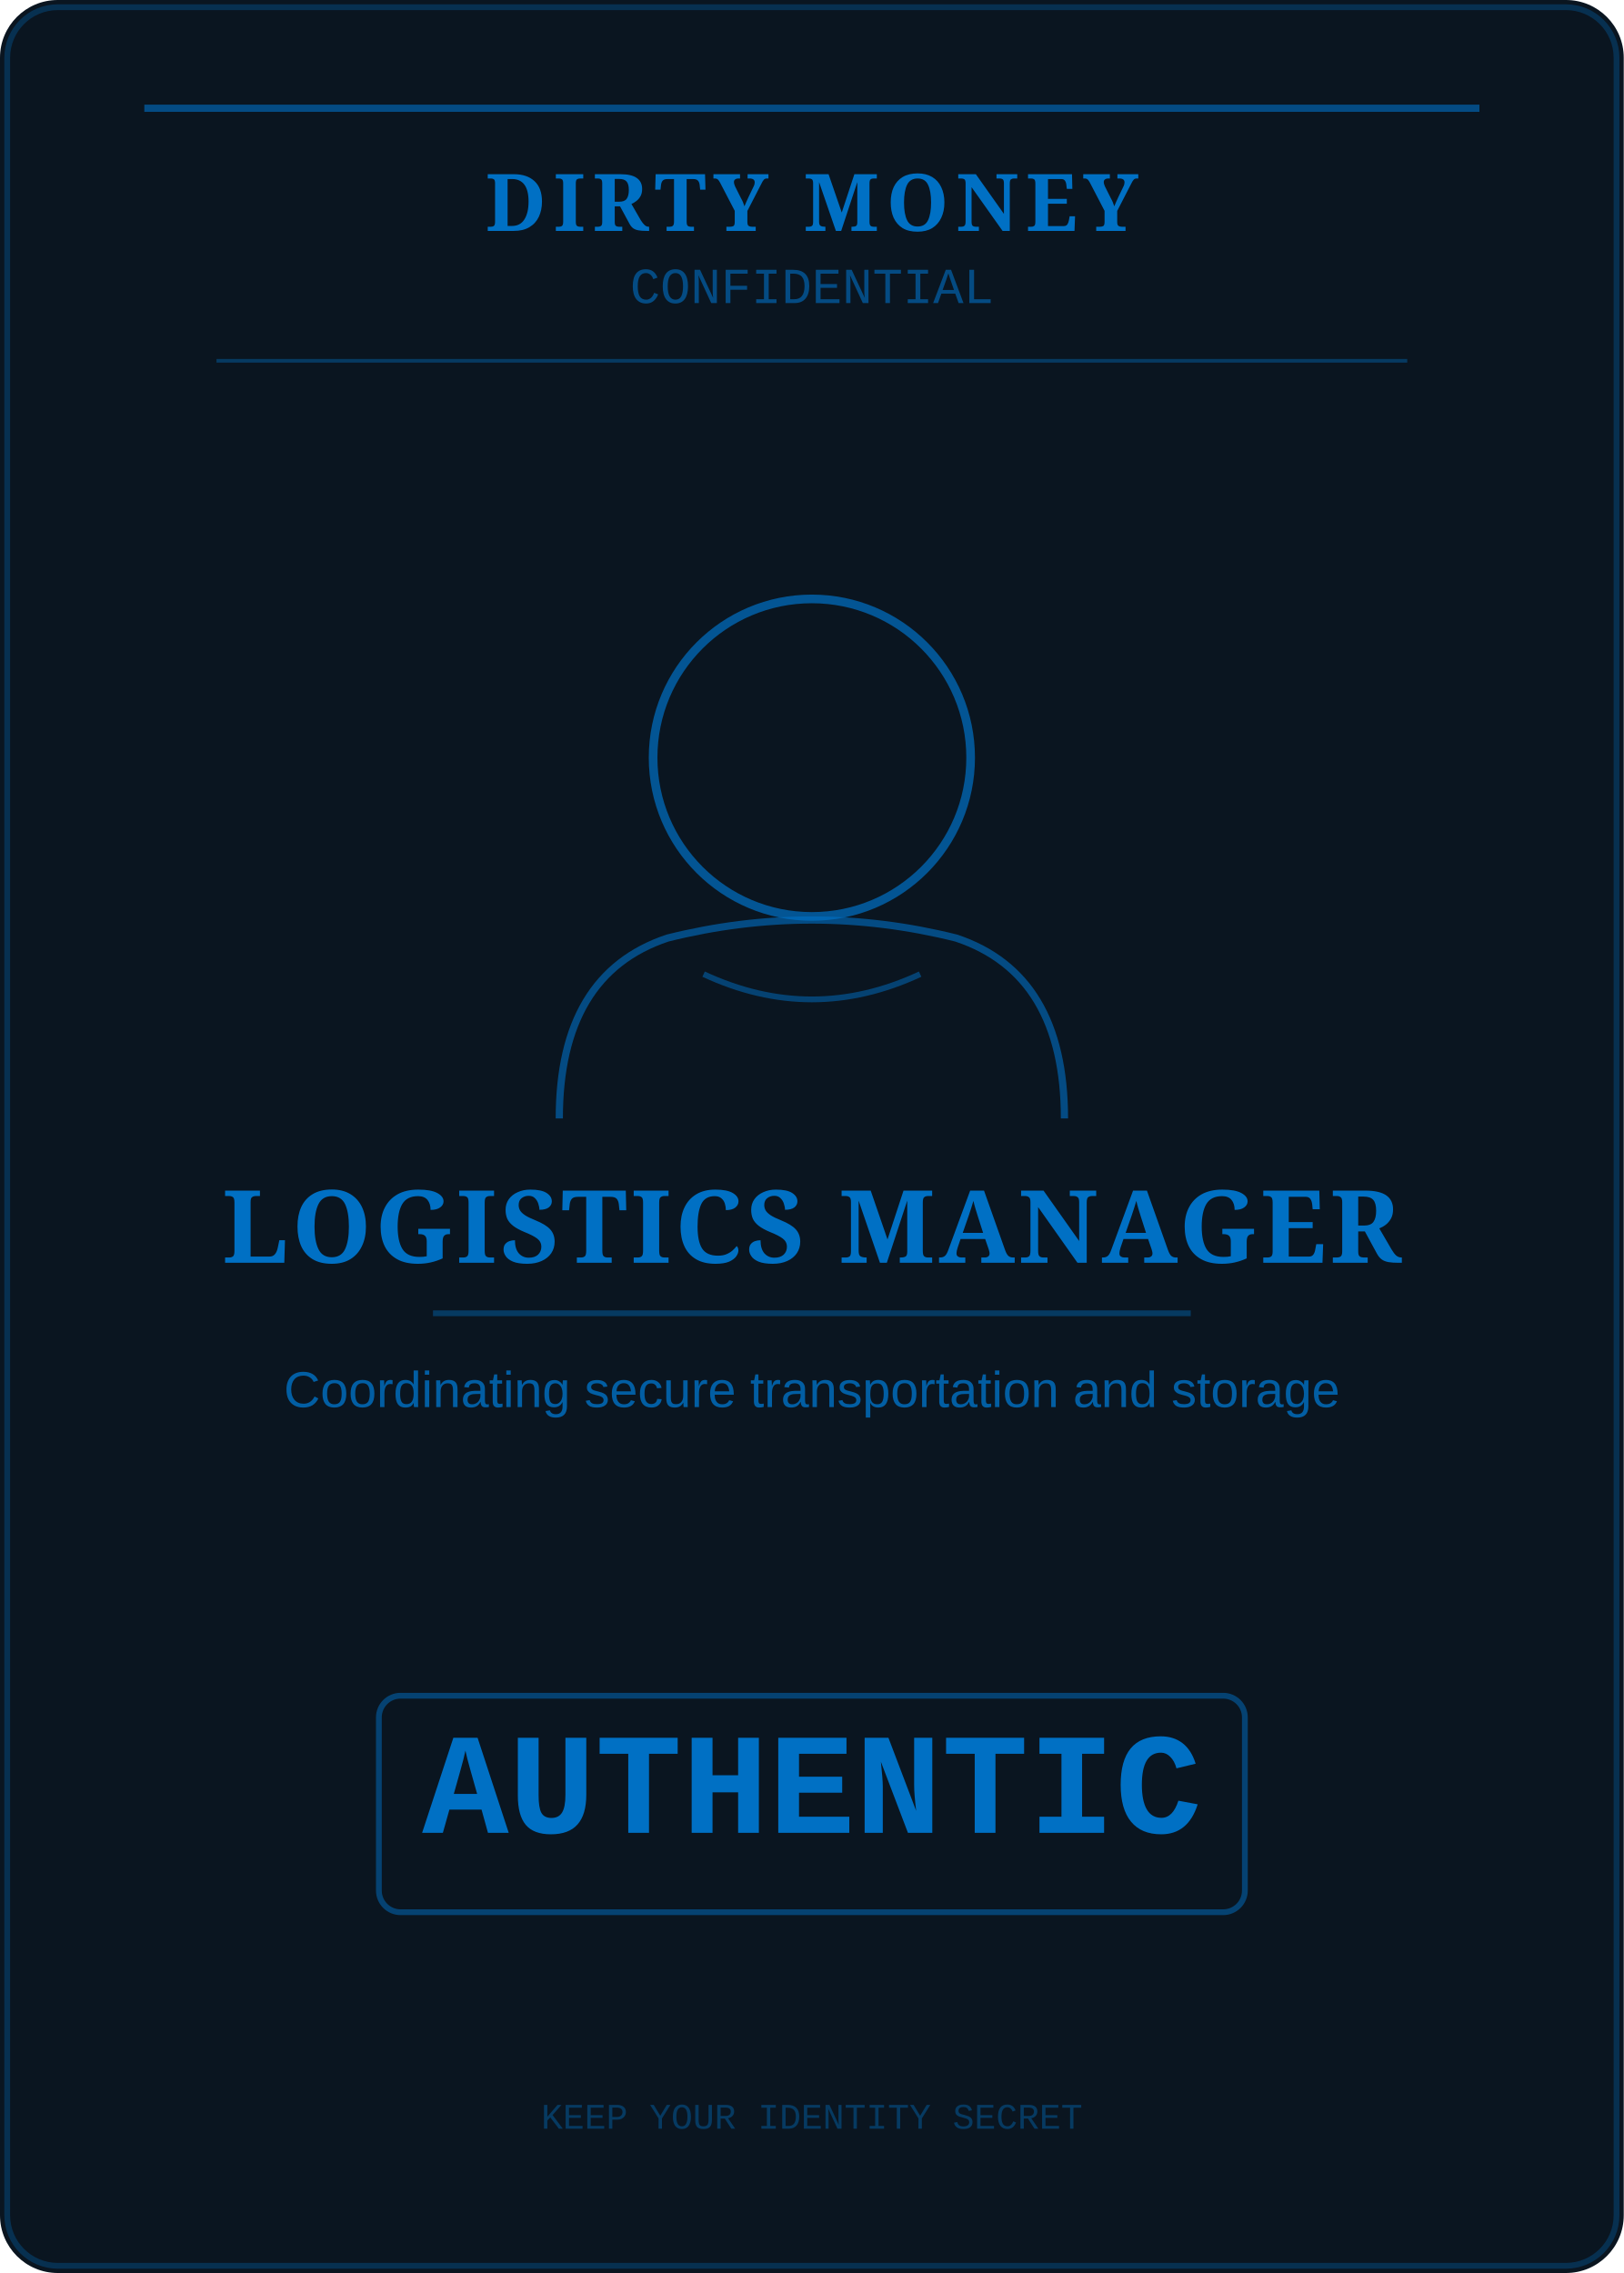
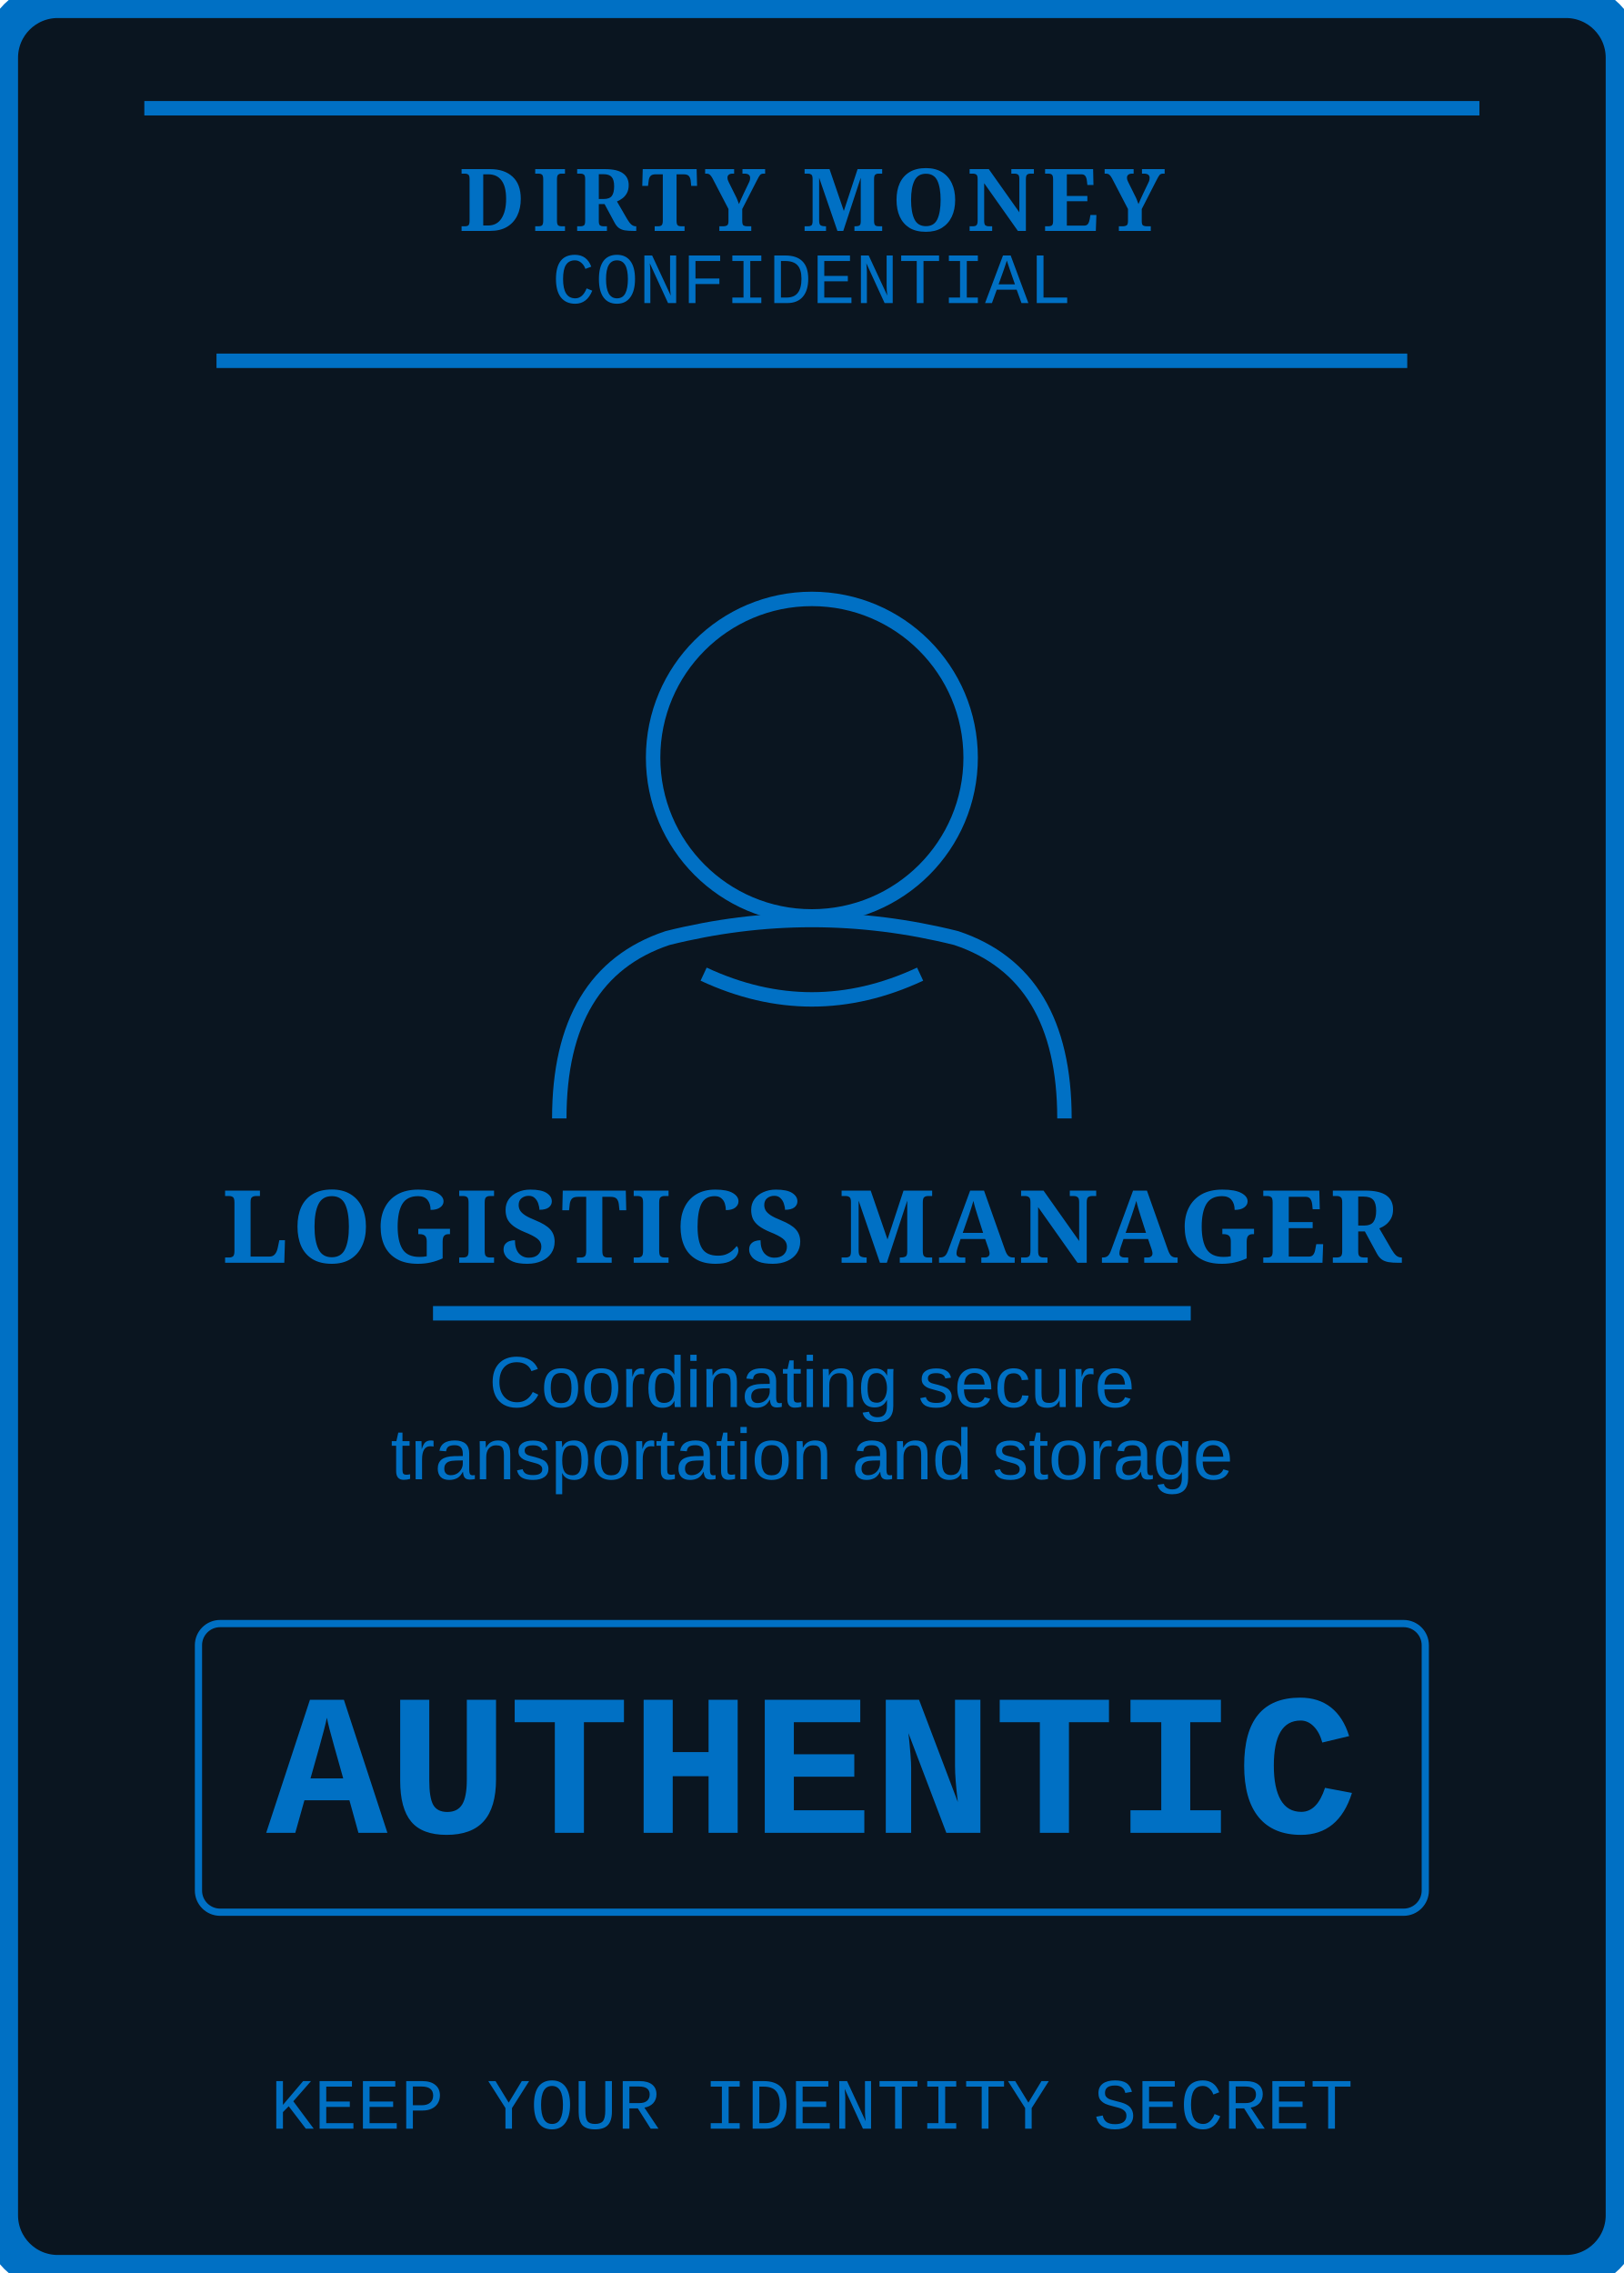
<svg xmlns="http://www.w3.org/2000/svg" width="2.5in" height="3.5in" viewBox="0 0 225 315">
-   <rect x="0" y="0" width="225" height="315" rx="8" fill="#0a1520" />
-   <rect x="1" y="1" width="223" height="313" rx="7" fill="none" stroke="#0070c4" stroke-width="0.8" opacity="0.3" />
-   <line x1="20" y1="15" x2="205" y2="15" stroke="#0070c4" stroke-width="1" opacity="0.6" />
-   <text x="112.5" y="32" font-family="Georgia, serif" font-size="11" font-weight="bold" fill="#0070c4" text-anchor="middle" letter-spacing="1">DIRTY MONEY</text>
-   <text x="112.5" y="42" font-family="Courier New, monospace" font-size="7" fill="#0070c4" text-anchor="middle" opacity="0.6">CONFIDENTIAL</text>
-   <line x1="30" y1="50" x2="195" y2="50" stroke="#0070c4" stroke-width="0.5" opacity="0.4" />
+   <rect id="card-base" x="0" y="0" width="225" height="315" rx="8" fill="#0a1520" stroke="#0070c4" stroke-width="5" />
+   <line x1="20" y1="15" x2="205" y2="15" stroke="#0070c4" stroke-width="2" opacity="1" />
+   <text x="112.5" y="32" font-family="Georgia, serif" font-size="12" font-weight="bold" fill="#0070c4" text-anchor="middle" letter-spacing="1">DIRTY MONEY</text>
+   <text x="112.5" y="42" font-family="Courier New, monospace" font-size="10" fill="#0070c4" text-anchor="middle" opacity="1">CONFIDENTIAL</text>
+   <line x1="30" y1="50" x2="195" y2="50" stroke="#0070c4" stroke-width="2" opacity="1" />
  <g transform="translate(112.5, 130)">
-     <circle cx="0" cy="-25" r="22" fill="none" stroke="#0070c4" stroke-width="1.2" opacity="0.7" />
-     <path d="M -35 25 Q -35 5 -20 0 Q 0 -5 20 0 Q 35 5 35 25" fill="none" stroke="#0070c4" stroke-width="1" opacity="0.6" />
-     <path d="M -15 5 Q 0 12 15 5" fill="none" stroke="#0070c4" stroke-width="0.8" opacity="0.5" />
+     <circle cx="0" cy="-25" r="22" fill="none" stroke="#0070c4" stroke-width="2" opacity="1" />
+     <path d="M -35 25 Q -35 5 -20 0 Q 0 -5 20 0 Q 35 5 35 25" fill="none" stroke="#0070c4" stroke-width="2" opacity="1" />
+     <path d="M -15 5 Q 0 12 15 5" fill="none" stroke="#0070c4" stroke-width="2" opacity="1" />
  </g>
  <text x="112.5" y="175" font-family="Georgia, serif" font-size="14" font-weight="bold" fill="#0070c4" text-anchor="middle" letter-spacing="0.5">LOGISTICS MANAGER</text>
-   <line x1="60" y1="182" x2="165" y2="182" stroke="#0070c4" stroke-width="0.8" opacity="0.4" />
-   <text x="112.5" y="195" font-family="Arial, sans-serif" font-size="7" fill="#0070c4" text-anchor="middle" opacity="0.8">Coordinating secure transportation and storage</text>
+   <line x1="60" y1="182" x2="165" y2="182" stroke="#0070c4" stroke-width="2" opacity="1" />
+   <text x="112.5" y="195" font-family="Arial, sans-serif" font-size="10" fill="#0070c4" text-anchor="middle" opacity="1">Coordinating secure</text>
+   <text x="112.5" y="205" font-family="Arial, sans-serif" font-size="10" fill="#0070c4" text-anchor="middle" opacity="1">transportation and storage</text>
  <g transform="translate(112.5, 250)">
-     <rect x="-60" y="-15" width="120" height="30" rx="3" fill="none" stroke="#0070c4" stroke-width="0.8" opacity="0.5" />
-     <text x="0" y="4" font-family="Courier New, monospace" font-size="20" fill="#0070c4" text-anchor="middle" font-weight="bold">
+     <rect x="-85" y="-25" width="170" height="40" rx="3" fill="none" stroke="#0070c4" stroke-width="1" opacity="1" />
+     <text x="0" y="4" font-family="Courier New, monospace" font-size="28" fill="#0070c4" text-anchor="middle" font-weight="bold">
            AUTHENTIC
        </text>
  </g>
-   <text x="112.5" y="295" font-family="Courier New, monospace" font-size="5" fill="#0070c4" text-anchor="middle" opacity="0.4">KEEP YOUR IDENTITY SECRET</text>
+   <text x="112.5" y="295" font-family="Courier New, monospace" font-size="10" fill="#0070c4" text-anchor="middle" opacity="1">KEEP YOUR IDENTITY SECRET</text>
</svg>
